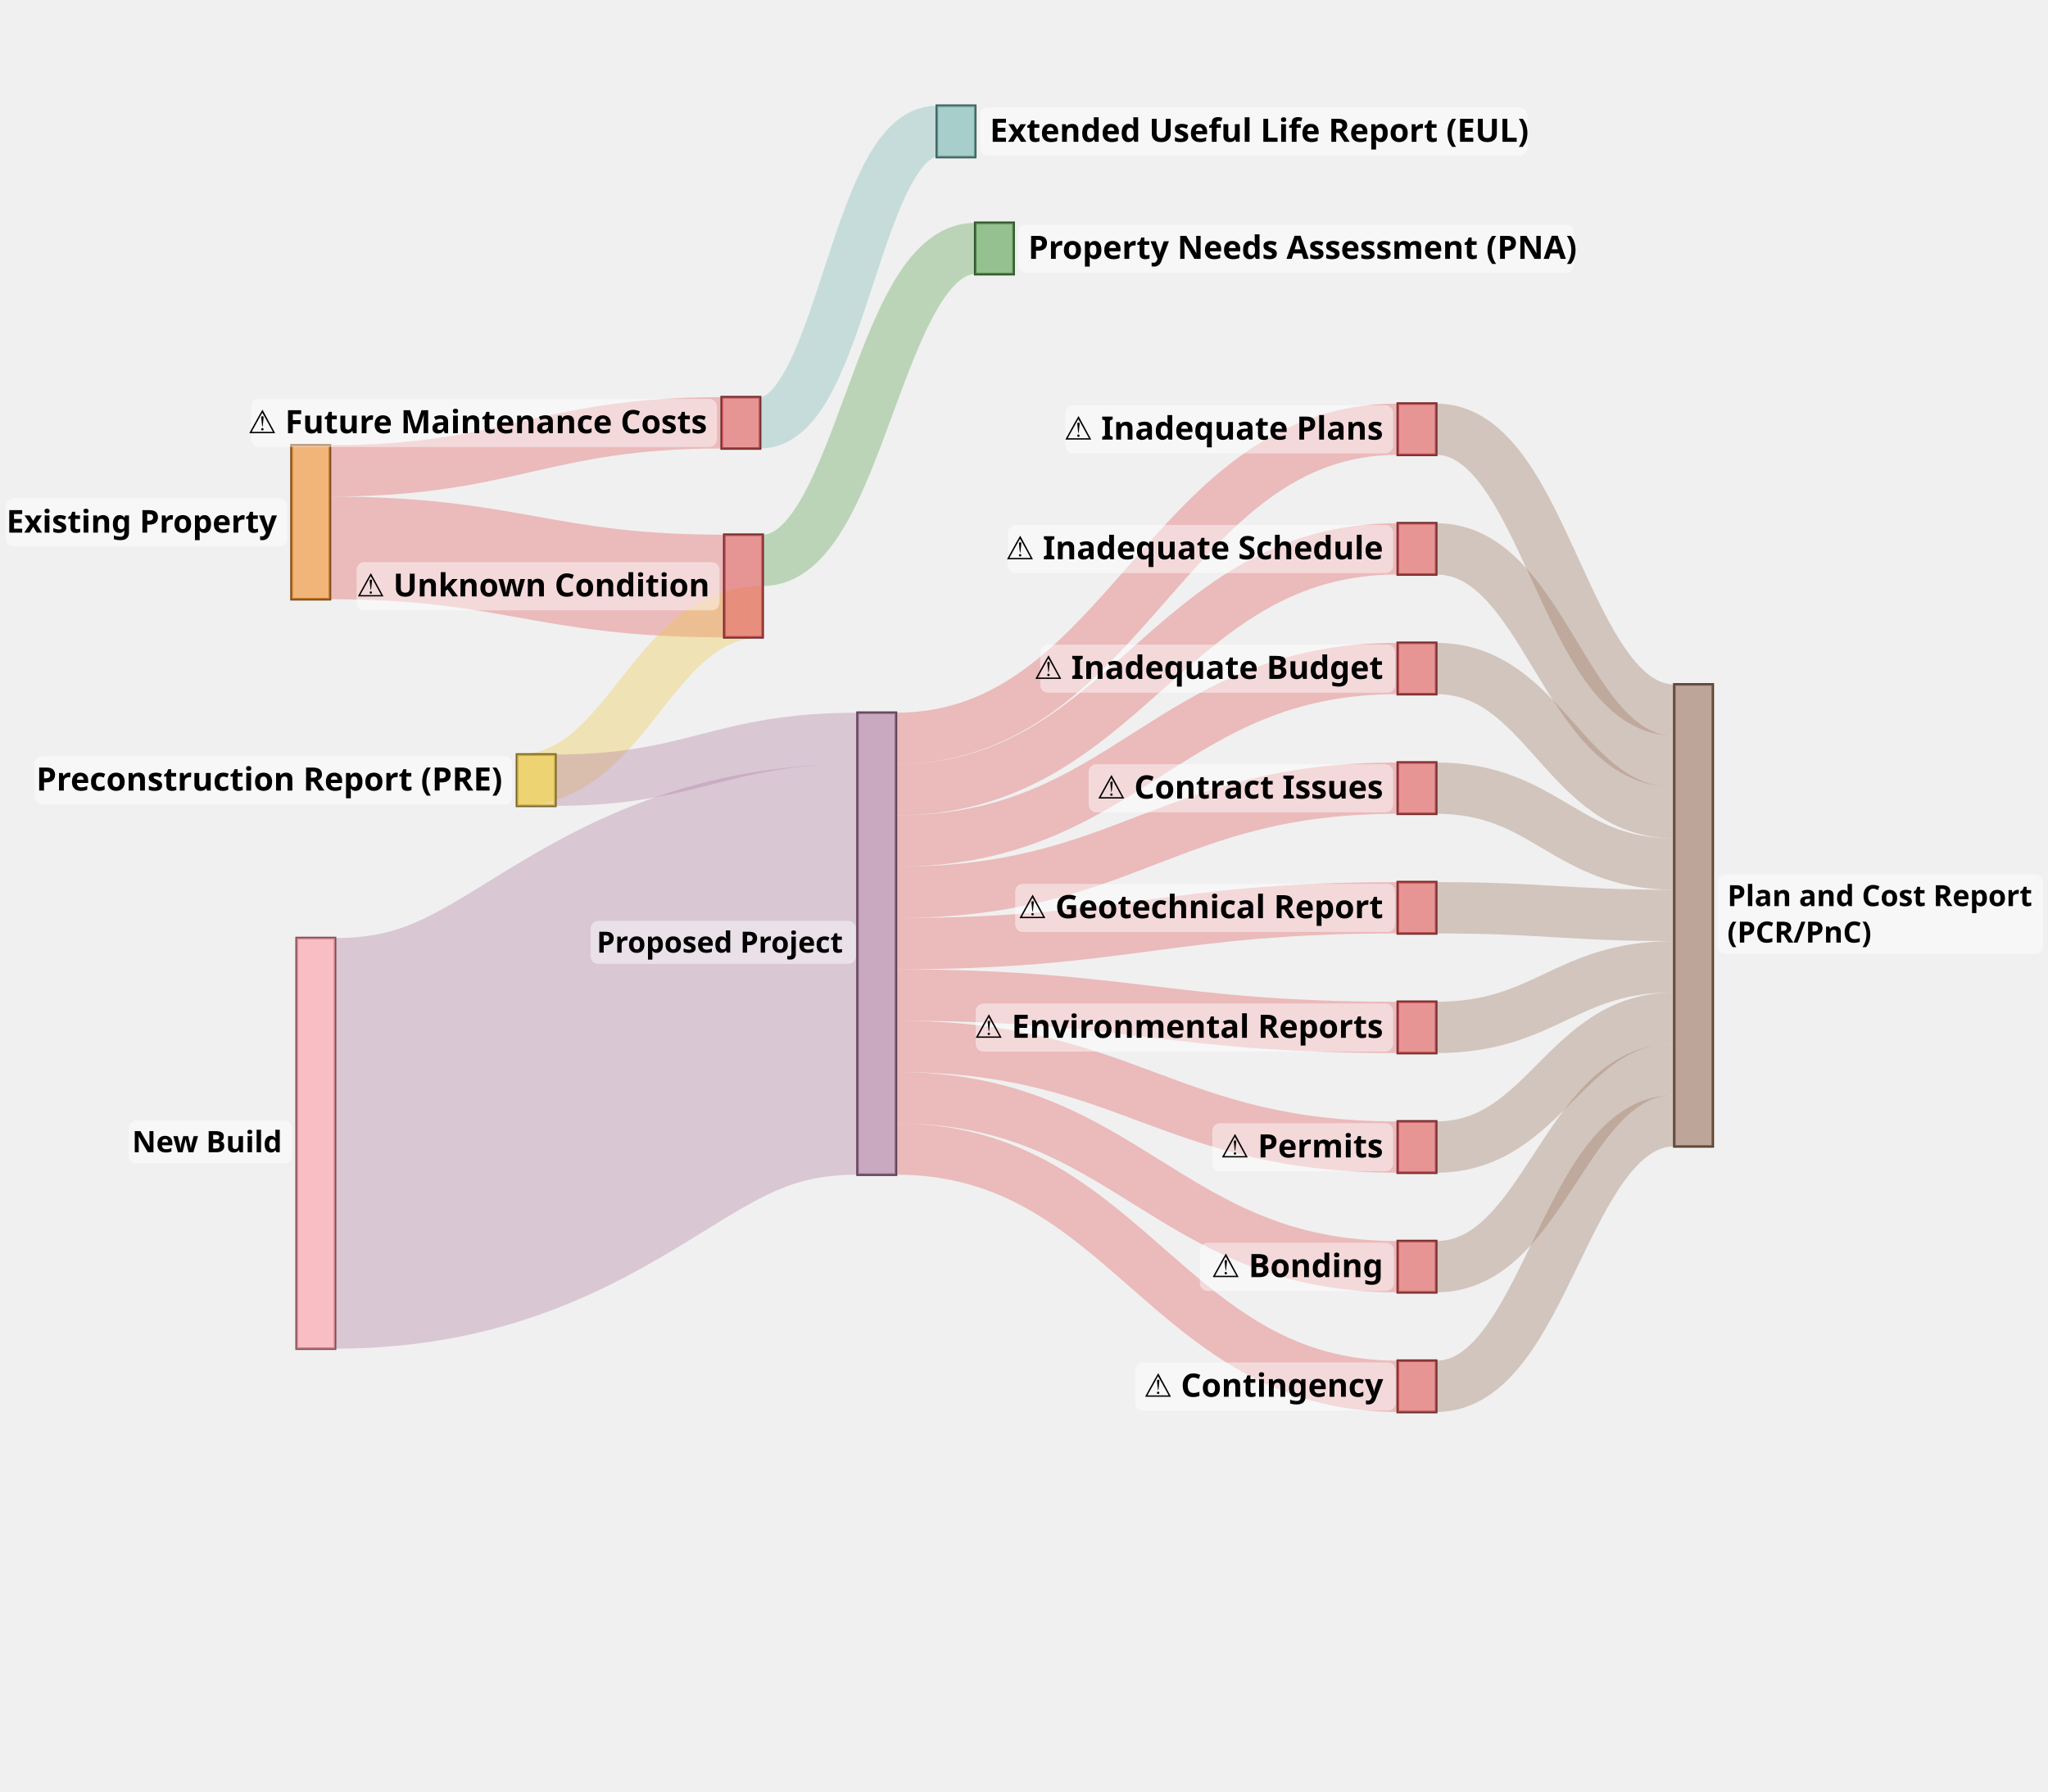
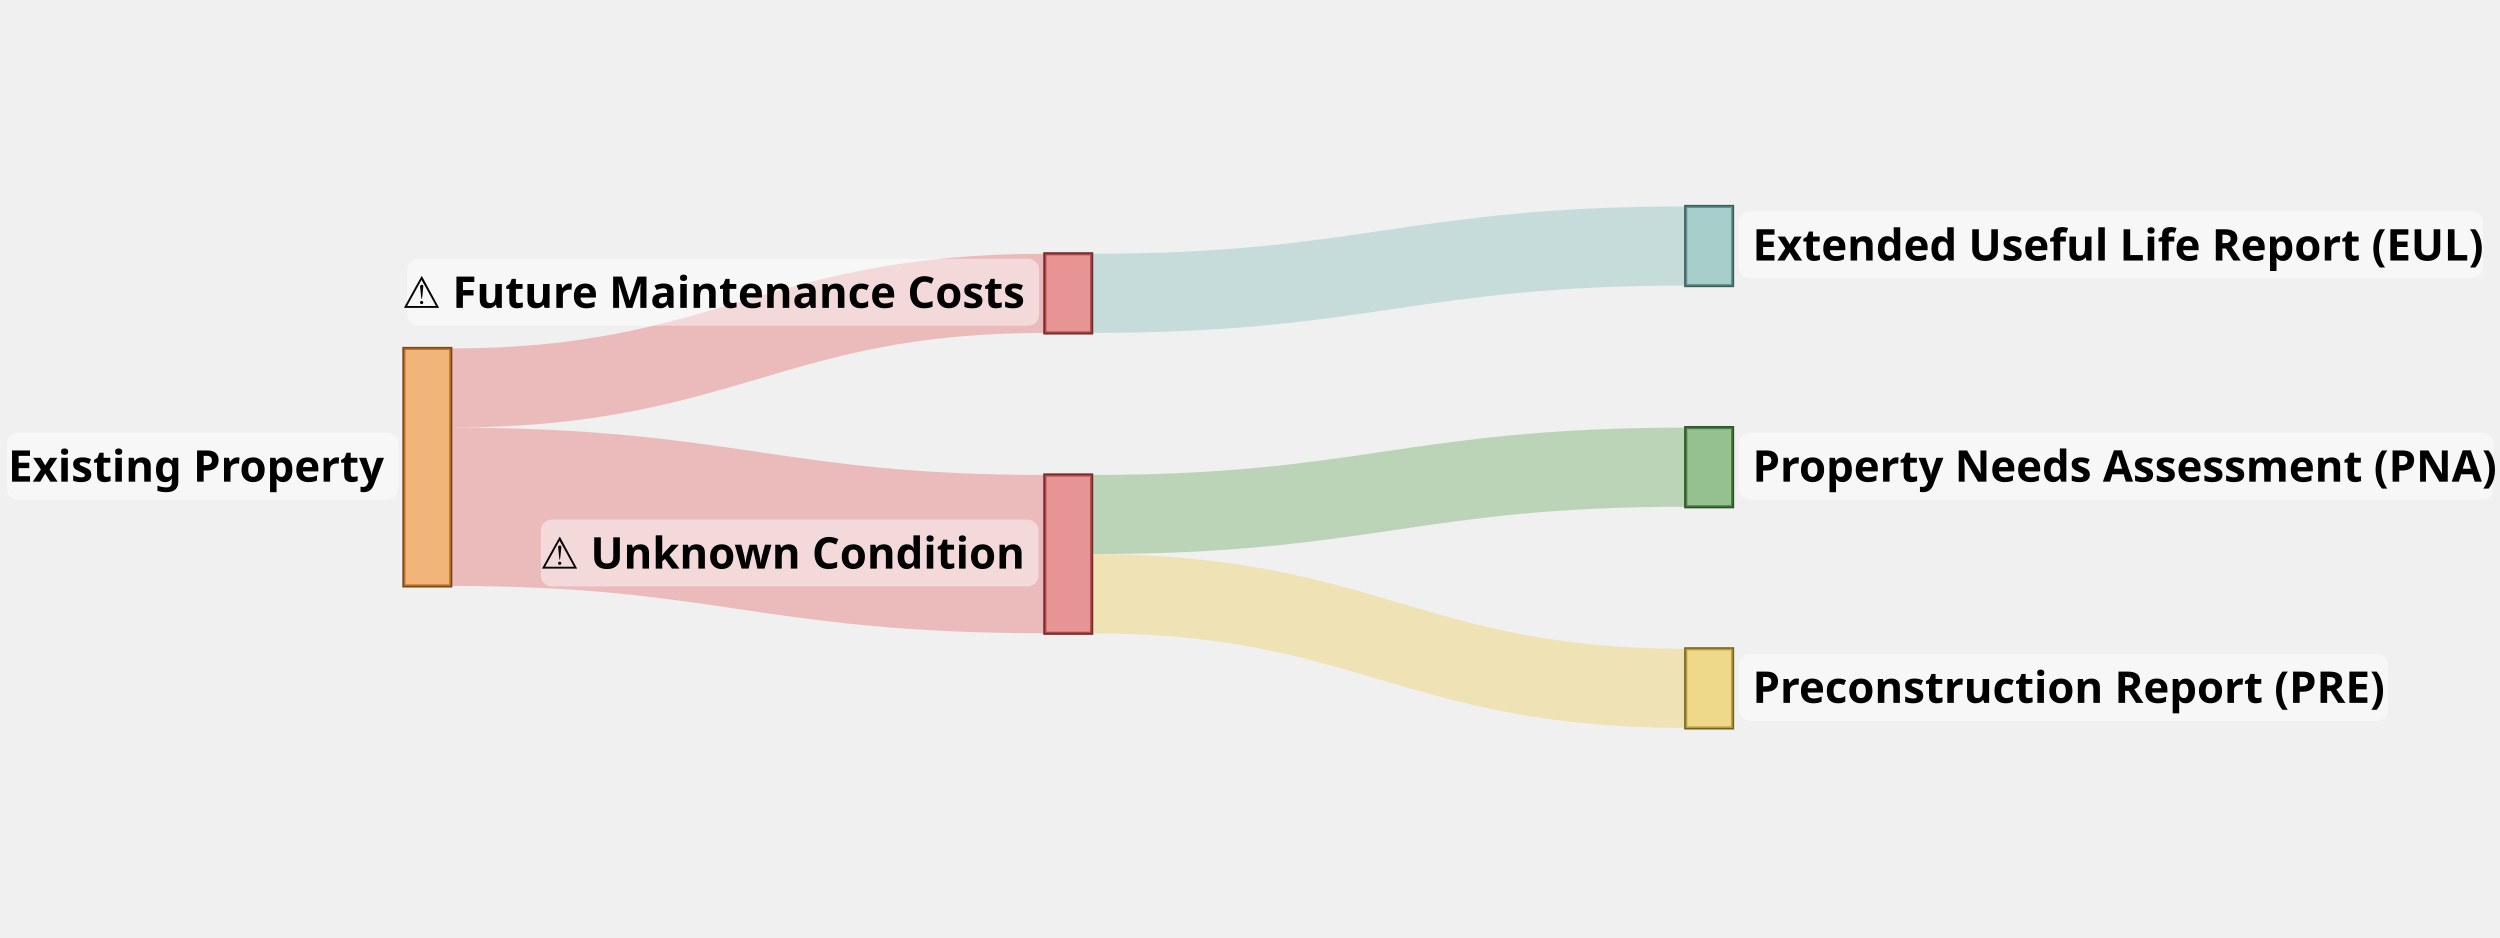
- <svg xmlns="http://www.w3.org/2000/svg" height="700" width="800">
-   <g transform="translate(113.8781,2)">
+ <svg xmlns="http://www.w3.org/2000/svg" height="300" width="800">
+   <g transform="translate(129.2472,2)">
    <g id="sankey_flows">
-       <path id="flow6" d="M17 444.717C110.886 444.717 127.214 376.744 221.1 376.744" fill="none" stroke-width="160.444" stroke="#af7aa1" opacity="0.35" />
-       <path id="flow1" d="M15 212.069C85.855 212.069 98.178 226.973 169.033 226.973" fill="none" stroke-width="40.111" stroke="#e15759" opacity="0.35" />
-       <path id="flow0" d="M15 181.986C85.395 181.986 97.638 163.2 168.033 163.2" fill="none" stroke-width="20.056" stroke="#e15759" opacity="0.35" />
-       <path id="flow2" d="M183.033 163.2C214.789 163.2 220.311 49.337 252.067 49.337" fill="none" stroke-width="20.056" stroke="#76b7b2" opacity="0.35" />
-       <path id="flow3" d="M184.033 216.945C222.229 216.945 228.871 95.083 267.067 95.083" fill="none" stroke-width="20.056" stroke="#59a14f" opacity="0.35" />
-       <path id="flow4" d="M184.033 237.001C139.889 237.001 132.211 302.828 88.067 302.828" fill="none" stroke-width="20.056" stroke="#edc949" opacity="0.35" />
-       <path id="flow5" d="M103.067 302.828C157.362 302.828 166.804 286.494 221.1 286.494" fill="none" stroke-width="20.056" stroke="#af7aa1" opacity="0.35" />
-       <path id="flow7" d="M236.1 286.494C326.275 286.494 341.958 165.701 432.133 165.701" fill="none" stroke-width="20.056" stroke="#e15759" opacity="0.35" />
-       <path id="flow8" d="M236.1 306.549C326.275 306.549 341.958 212.446 432.133 212.446" fill="none" stroke-width="20.056" stroke="#e15759" opacity="0.35" />
-       <path id="flow9" d="M236.1 326.605C326.275 326.605 341.958 259.191 432.133 259.191" fill="none" stroke-width="20.056" stroke="#e15759" opacity="0.35" />
-       <path id="flow10" d="M236.1 346.661C326.275 346.661 341.958 305.936 432.133 305.936" fill="none" stroke-width="20.056" stroke="#e15759" opacity="0.35" />
-       <path id="flow11" d="M236.1 366.716C326.275 366.716 341.958 352.682 432.133 352.682" fill="none" stroke-width="20.056" stroke="#e15759" opacity="0.35" />
-       <path id="flow12" d="M236.1 386.772C326.275 386.772 341.958 399.427 432.133 399.427" fill="none" stroke-width="20.056" stroke="#e15759" opacity="0.35" />
-       <path id="flow13" d="M236.1 406.827C326.275 406.827 341.958 446.172 432.133 446.172" fill="none" stroke-width="20.056" stroke="#e15759" opacity="0.35" />
-       <path id="flow14" d="M236.1 426.883C326.275 426.883 341.958 492.917 432.133 492.917" fill="none" stroke-width="20.056" stroke="#e15759" opacity="0.35" />
-       <path id="flow15" d="M236.1 446.938C326.275 446.938 341.958 539.663 432.133 539.663" fill="none" stroke-width="20.056" stroke="#e15759" opacity="0.35" />
-       <path id="flow16" d="M447.133 165.701C489.928 165.701 497.371 275.441 540.166 275.441" fill="none" stroke-width="20.056" stroke="#9c755f" opacity="0.35" />
-       <path id="flow17" d="M447.133 212.446C489.928 212.446 497.371 295.497 540.166 295.497" fill="none" stroke-width="20.056" stroke="#9c755f" opacity="0.35" />
-       <path id="flow18" d="M447.133 259.191C489.928 259.191 497.371 315.552 540.166 315.552" fill="none" stroke-width="20.056" stroke="#9c755f" opacity="0.35" />
-       <path id="flow19" d="M447.133 305.936C489.928 305.936 497.371 335.608 540.166 335.608" fill="none" stroke-width="20.056" stroke="#9c755f" opacity="0.35" />
-       <path id="flow20" d="M447.133 352.682C489.928 352.682 497.371 355.663 540.166 355.663" fill="none" stroke-width="20.056" stroke="#9c755f" opacity="0.35" />
-       <path id="flow21" d="M447.133 399.427C489.928 399.427 497.371 375.719 540.166 375.719" fill="none" stroke-width="20.056" stroke="#9c755f" opacity="0.35" />
-       <path id="flow22" d="M447.133 446.172C489.928 446.172 497.371 395.774 540.166 395.774" fill="none" stroke-width="20.056" stroke="#9c755f" opacity="0.35" />
-       <path id="flow23" d="M447.133 492.917C489.928 492.917 497.371 415.83 540.166 415.83" fill="none" stroke-width="20.056" stroke="#9c755f" opacity="0.35" />
-       <path id="flow24" d="M447.133 539.663C489.928 539.663 497.371 435.886 540.166 435.886" fill="none" stroke-width="20.056" stroke="#9c755f" opacity="0.35" />
+       <path id="flow1" d="M15 160.167C102.442 160.167 117.65 175.314 205.092 175.314" fill="none" stroke-width="50.667" stroke="#e15759" opacity="0.35" />
+       <path id="flow0" d="M15 122.167C102.442 122.167 117.65 91.872 205.092 91.872" fill="none" stroke-width="25.333" stroke="#e15759" opacity="0.35" />
+       <path id="flow2" d="M220.092 91.872C307.535 91.872 322.742 76.724 410.184 76.724" fill="none" stroke-width="25.333" stroke="#76b7b2" opacity="0.35" />
+       <path id="flow3" d="M220.092 162.648C307.535 162.648 322.742 147.5 410.184 147.5" fill="none" stroke-width="25.333" stroke="#59a14f" opacity="0.35" />
+       <path id="flow4" d="M220.092 187.981C307.535 187.981 322.742 218.276 410.184 218.276" fill="none" stroke-width="25.333" stroke="#edc949" opacity="0.35" />
    </g>
    <g id="sankey_nodes">
      <g class="node">
-         <rect id="r0_border" class="for_r0" x="0" y="171.958" height="60.167" width="15" stroke="rgb(119, 70, 22)" stroke-width="1" fill="none" />
-         <rect id="r0" class="for_r0" x="0" y="171.958" height="60.167" width="15" fill="#f28e2c" fill-opacity="0.6" />
+         <rect id="r0_border" class="for_r0" x="0" y="109.5" height="76" width="15" stroke="rgb(119, 70, 22)" stroke-width="1" fill="none" />
+         <rect id="r0" class="for_r0" x="0" y="109.5" height="76" width="15" fill="#f28e2c" fill-opacity="0.6" />
      </g>
      <g class="node">
-         <rect id="r1_border" class="for_r1" x="108.033" y="154.172" height="20.056" width="15" stroke="rgb(110, 43, 44)" stroke-width="1" fill="none" transform="translate(60,-1)" />
-         <rect id="r1" class="for_r1" x="108.033" y="154.172" height="20.056" width="15" fill="#e15759" fill-opacity="0.6" transform="translate(60,-1)" />
+         <rect id="r1_border" class="for_r1" x="205.092" y="79.205" height="25.333" width="15" stroke="rgb(110, 43, 44)" stroke-width="1" fill="none" />
+         <rect id="r1" class="for_r1" x="205.092" y="79.205" height="25.333" width="15" fill="#e15759" fill-opacity="0.6" />
      </g>
      <g class="node">
-         <rect id="r2_border" class="for_r2" x="108.033" y="200.917" height="40.111" width="15" stroke="rgb(110, 43, 44)" stroke-width="1" fill="none" transform="translate(61,6)" />
-         <rect id="r2" class="for_r2" x="108.033" y="200.917" height="40.111" width="15" fill="#e15759" fill-opacity="0.6" transform="translate(61,6)" />
+         <rect id="r2_border" class="for_r2" x="205.092" y="149.981" height="50.667" width="15" stroke="rgb(110, 43, 44)" stroke-width="1" fill="none" />
+         <rect id="r2" class="for_r2" x="205.092" y="149.981" height="50.667" width="15" fill="#e15759" fill-opacity="0.6" />
      </g>
      <g class="node">
-         <rect id="r3_border" class="for_r3" x="216.067" y="145.31" height="20.056" width="15" stroke="rgb(58, 90, 87)" stroke-width="1" fill="none" transform="translate(36,-106)" />
-         <rect id="r3" class="for_r3" x="216.067" y="145.31" height="20.056" width="15" fill="#76b7b2" fill-opacity="0.6" transform="translate(36,-106)" />
+         <rect id="r3_border" class="for_r3" x="410.184" y="64.058" height="25.333" width="15" stroke="rgb(58, 90, 87)" stroke-width="1" fill="none" />
+         <rect id="r3" class="for_r3" x="410.184" y="64.058" height="25.333" width="15" fill="#76b7b2" fill-opacity="0.6" />
      </g>
      <g class="node">
-         <rect id="r4_border" class="for_r4" x="216.067" y="192.055" height="20.056" width="15" stroke="rgb(44, 79, 39)" stroke-width="1" fill="none" transform="translate(51,-107)" />
-         <rect id="r4" class="for_r4" x="216.067" y="192.055" height="20.056" width="15" fill="#59a14f" fill-opacity="0.6" transform="translate(51,-107)" />
+         <rect id="r4_border" class="for_r4" x="410.184" y="134.833" height="25.333" width="15" stroke="rgb(44, 79, 39)" stroke-width="1" fill="none" />
+         <rect id="r4" class="for_r4" x="410.184" y="134.833" height="25.333" width="15" fill="#59a14f" fill-opacity="0.6" />
      </g>
      <g class="node">
-         <rect id="r5_border" class="for_r5" x="216.067" y="238.8" height="20.056" width="15" stroke="rgb(116, 98, 36)" stroke-width="1" fill="none" transform="translate(-128,54)" />
-         <rect id="r5" class="for_r5" x="216.067" y="238.8" height="20.056" width="15" fill="#edc949" fill-opacity="0.6" transform="translate(-128,54)" />
-       </g>
-       <g class="node">
-         <rect id="r6_border" class="for_r6" x="324.1" y="262.466" height="180.5" width="15" stroke="rgb(86, 60, 79)" stroke-width="1" fill="none" transform="translate(-103,14)" />
-         <rect id="r6" class="for_r6" x="324.1" y="262.466" height="180.5" width="15" fill="#af7aa1" fill-opacity="0.6" transform="translate(-103,14)" />
-       </g>
-       <g class="node">
-         <rect id="r7_border" class="for_r7" x="0" y="285.495" height="160.444" width="15" stroke="rgb(125, 77, 82)" stroke-width="1" fill="none" transform="translate(2,79)" />
-         <rect id="r7" class="for_r7" x="0" y="285.495" height="160.444" width="15" fill="#ff9da7" fill-opacity="0.6" transform="translate(2,79)" />
-       </g>
-       <g class="node">
-         <rect id="r8_border" class="for_r8" x="432.133" y="155.673" height="20.056" width="15" stroke="rgb(110, 43, 44)" stroke-width="1" fill="none" />
-         <rect id="r8" class="for_r8" x="432.133" y="155.673" height="20.056" width="15" fill="#e15759" fill-opacity="0.6" />
-       </g>
-       <g class="node">
-         <rect id="r9_border" class="for_r9" x="432.133" y="202.418" height="20.056" width="15" stroke="rgb(110, 43, 44)" stroke-width="1" fill="none" />
-         <rect id="r9" class="for_r9" x="432.133" y="202.418" height="20.056" width="15" fill="#e15759" fill-opacity="0.6" />
-       </g>
-       <g class="node">
-         <rect id="r10_border" class="for_r10" x="432.133" y="249.163" height="20.056" width="15" stroke="rgb(110, 43, 44)" stroke-width="1" fill="none" />
-         <rect id="r10" class="for_r10" x="432.133" y="249.163" height="20.056" width="15" fill="#e15759" fill-opacity="0.6" />
-       </g>
-       <g class="node">
-         <rect id="r11_border" class="for_r11" x="432.133" y="295.909" height="20.056" width="15" stroke="rgb(110, 43, 44)" stroke-width="1" fill="none" />
-         <rect id="r11" class="for_r11" x="432.133" y="295.909" height="20.056" width="15" fill="#e15759" fill-opacity="0.6" />
-       </g>
-       <g class="node">
-         <rect id="r12_border" class="for_r12" x="432.133" y="342.654" height="20.056" width="15" stroke="rgb(110, 43, 44)" stroke-width="1" fill="none" />
-         <rect id="r12" class="for_r12" x="432.133" y="342.654" height="20.056" width="15" fill="#e15759" fill-opacity="0.6" />
-       </g>
-       <g class="node">
-         <rect id="r13_border" class="for_r13" x="432.133" y="389.399" height="20.056" width="15" stroke="rgb(110, 43, 44)" stroke-width="1" fill="none" />
-         <rect id="r13" class="for_r13" x="432.133" y="389.399" height="20.056" width="15" fill="#e15759" fill-opacity="0.6" />
-       </g>
-       <g class="node">
-         <rect id="r14_border" class="for_r14" x="432.133" y="436.144" height="20.056" width="15" stroke="rgb(110, 43, 44)" stroke-width="1" fill="none" />
-         <rect id="r14" class="for_r14" x="432.133" y="436.144" height="20.056" width="15" fill="#e15759" fill-opacity="0.6" />
-       </g>
-       <g class="node">
-         <rect id="r15_border" class="for_r15" x="432.133" y="482.889" height="20.056" width="15" stroke="rgb(110, 43, 44)" stroke-width="1" fill="none" />
-         <rect id="r15" class="for_r15" x="432.133" y="482.889" height="20.056" width="15" fill="#e15759" fill-opacity="0.6" />
-       </g>
-       <g class="node">
-         <rect id="r16_border" class="for_r16" x="432.133" y="529.635" height="20.056" width="15" stroke="rgb(110, 43, 44)" stroke-width="1" fill="none" />
-         <rect id="r16" class="for_r16" x="432.133" y="529.635" height="20.056" width="15" fill="#e15759" fill-opacity="0.6" />
-       </g>
-       <g class="node">
-         <rect id="r17_border" class="for_r17" x="540.166" y="262.413" height="180.5" width="15" stroke="rgb(76, 57, 47)" stroke-width="1" fill="none" transform="translate(0,3)" />
-         <rect id="r17" class="for_r17" x="540.166" y="262.413" height="180.5" width="15" fill="#9c755f" fill-opacity="0.6" transform="translate(0,3)" />
+         <rect id="r5_border" class="for_r5" x="410.184" y="205.609" height="25.333" width="15" stroke="rgb(116, 98, 36)" stroke-width="1" fill="none" />
+         <rect id="r5" class="for_r5" x="410.184" y="205.609" height="25.333" width="15" fill="#edc949" fill-opacity="0.6" />
      </g>
    </g>
-     <g id="sankey_labels" font-family="sans-serif" font-size="12px" fill="#000000">
-       <rect id="label0_bg" class="for_r0" x="-111.721" y="192.701" width="110.031" height="18.8" rx="3" fill="#fff" fill-opacity="0.45" stroke="none" stroke-width="0" stroke-opacity="0" />
-       <text id="label0" class="for_r0" text-anchor="end" x="-5.697" y="202.041" font-weight="700" font-size="12.3px" dy="4.06">Existing Property</text>
-       <rect id="label1_bg" class="for_r1" x="-75.735" y="154.86" width="181.921" height="18.8" rx="3" fill="#fff" fill-opacity="0.45" stroke="none" stroke-width="0" stroke-opacity="0" transform="translate(60,-1)" />
-       <text id="label1" class="for_r1" text-anchor="end" x="102.336" y="164.2" font-weight="700" font-size="12.6px" dy="4.06" transform="translate(60,-1)">⚠ Future Maintenance Costs</text>
-       <rect id="label2_bg" class="for_r2" x="-35.594" y="211.633" width="141.78" height="18.8" rx="3" fill="#fff" fill-opacity="0.45" stroke="none" stroke-width="0" stroke-opacity="0" transform="translate(61,6)" />
-       <text id="label2" class="for_r2" text-anchor="end" x="102.336" y="220.973" font-weight="700" font-size="12.45px" dy="4.06" transform="translate(61,6)">⚠ Unknown Condition</text>
-       <rect id="label3_bg" class="for_r3" x="232.914" y="145.997" width="213.858" height="18.8" rx="3" fill="#fff" fill-opacity="0.45" stroke="none" stroke-width="0" stroke-opacity="0" transform="translate(36,-106)" />
-       <text id="label3" class="for_r3" text-anchor="start" x="236.764" y="155.338" font-weight="700" font-size="12.6px" dy="4.06" transform="translate(36,-106)">Extended Useful Life Report (EUL)</text>
-       <rect id="label4_bg" class="for_r4" x="232.914" y="192.743" width="216.936" height="18.8" rx="3" fill="#fff" fill-opacity="0.45" stroke="none" stroke-width="0" stroke-opacity="0" transform="translate(51,-107)" />
-       <text id="label4" class="for_r4" text-anchor="start" x="236.764" y="202.083" font-weight="700" font-size="12.6px" dy="4.06" transform="translate(51,-107)">Property Needs Assessment (PNA)</text>
-       <rect id="label5_bg" class="for_r5" x="27.658" y="239.488" width="186.561" height="18.8" rx="3" fill="#fff" fill-opacity="0.45" stroke="none" stroke-width="0" stroke-opacity="0" transform="translate(-128,54)" />
-       <text id="label5" class="for_r5" text-anchor="end" x="210.369" y="248.828" font-weight="700" font-size="12.6px" dy="4.06" transform="translate(-128,54)">Preconstruction Report (PRE)</text>
-       <rect id="label6_bg" class="for_r6" x="219.832" y="343.796" width="103.623" height="16.8" rx="3" fill="#fff" fill-opacity="0.45" stroke="none" stroke-width="0" stroke-opacity="0" transform="translate(-103,14)" />
-       <text id="label6" class="for_r6" text-anchor="end" x="318.402" y="352.716" font-weight="700" font-size="11.4px" dy="3.48" transform="translate(-103,14)">Proposed Project</text>
-       <rect id="label7_bg" class="for_r7" x="-65.706" y="356.797" width="63.858" height="16.8" rx="3" fill="#fff" fill-opacity="0.45" stroke="none" stroke-width="0" stroke-opacity="0" transform="translate(2,79)" />
-       <text id="label7" class="for_r7" text-anchor="end" x="-5.697" y="365.717" font-weight="700" font-size="11.55px" dy="3.48" transform="translate(2,79)">New Build</text>
-       <rect id="label8_bg" class="for_r8" x="302.271" y="156.361" width="128.014" height="18.8" rx="3" fill="#fff" fill-opacity="0.45" stroke="none" stroke-width="0" stroke-opacity="0" />
-       <text id="label8" class="for_r8" text-anchor="end" x="426.436" y="165.701" font-weight="700" font-size="12.6px" dy="4.06">⚠ Inadequate Plans</text>
-       <rect id="label9_bg" class="for_r9" x="279.865" y="203.106" width="150.421" height="18.8" rx="3" fill="#fff" fill-opacity="0.45" stroke="none" stroke-width="0" stroke-opacity="0" />
-       <text id="label9" class="for_r9" text-anchor="end" x="426.436" y="212.446" font-weight="700" font-size="12.6px" dy="4.06">⚠ Inadequate Schedule</text>
-       <rect id="label10_bg" class="for_r10" x="292.49" y="249.851" width="138.594" height="18.8" rx="3" fill="#fff" fill-opacity="0.45" stroke="none" stroke-width="0" stroke-opacity="0" />
-       <text id="label10" class="for_r10" text-anchor="end" x="426.436" y="259.191" font-weight="700" font-size="12.6px" dy="4.06">⚠ Inadequate Budget</text>
-       <rect id="label11_bg" class="for_r11" x="311.365" y="296.596" width="118.921" height="18.8" rx="3" fill="#fff" fill-opacity="0.45" stroke="none" stroke-width="0" stroke-opacity="0" />
-       <text id="label11" class="for_r11" text-anchor="end" x="426.436" y="305.936" font-weight="700" font-size="12.6px" dy="4.06">⚠ Contract Issues</text>
-       <rect id="label12_bg" class="for_r12" x="282.662" y="343.342" width="148.413" height="18.8" rx="3" fill="#fff" fill-opacity="0.45" stroke="none" stroke-width="0" stroke-opacity="0" />
-       <text id="label12" class="for_r12" text-anchor="end" x="426.436" y="352.682" font-weight="700" font-size="12.6px" dy="4.06">⚠ Geotechnical Report</text>
-       <rect id="label13_bg" class="for_r13" x="267.271" y="390.087" width="163.014" height="18.8" rx="3" fill="#fff" fill-opacity="0.45" stroke="none" stroke-width="0" stroke-opacity="0" />
-       <text id="label13" class="for_r13" text-anchor="end" x="426.436" y="399.427" font-weight="700" font-size="12.6px" dy="4.06">⚠ Environmental Reports</text>
-       <rect id="label14_bg" class="for_r14" x="359.677" y="436.832" width="70.608" height="18.8" rx="3" fill="#fff" fill-opacity="0.45" stroke="none" stroke-width="0" stroke-opacity="0" />
-       <text id="label14" class="for_r14" text-anchor="end" x="426.436" y="446.172" font-weight="700" font-size="12.6px" dy="4.06">⚠ Permits</text>
-       <rect id="label15_bg" class="for_r15" x="354.818" y="483.577" width="75.77" height="18.8" rx="3" fill="#fff" fill-opacity="0.45" stroke="none" stroke-width="0" stroke-opacity="0" />
-       <text id="label15" class="for_r15" text-anchor="end" x="426.436" y="492.917" font-weight="700" font-size="12.6px" dy="4.06">⚠ Bonding</text>
-       <rect id="label16_bg" class="for_r16" x="329.599" y="530.322" width="101.677" height="18.8" rx="3" fill="#fff" fill-opacity="0.45" stroke="none" stroke-width="0" stroke-opacity="0" />
-       <text id="label16" class="for_r16" text-anchor="end" x="426.436" y="539.663" font-weight="700" font-size="12.6px" dy="4.06">⚠ Contingency</text>
-       <rect id="label17_bg" class="for_r17" x="557.014" y="336.618" width="127.108" height="31.05" rx="3" fill="#fff" fill-opacity="0.45" stroke="none" stroke-width="0" stroke-opacity="0" transform="translate(0,3)" />
-       <text id="label17" class="for_r17" text-anchor="start" x="560.864" y="352.663" font-weight="700" font-size="11.4px" dy="-3.645" transform="translate(0,3)">Plan and Cost Report <tspan x="560.864" dy="14.25" font-weight="700" font-size="11.4px">(PCR/PnC)</tspan>
-       </text>
+     <g id="sankey_labels" font-family="sans-serif" font-size="14px" fill="#000000">
+       <rect id="label0_bg" class="for_r0" x="-127.038" y="136.44" width="125.222" height="21.4" rx="3.5" fill="#fff" fill-opacity="0.45" stroke="none" stroke-width="0" stroke-opacity="0" />
+       <text id="label0" class="for_r0" text-anchor="end" x="-6.384" y="147.5" font-weight="700" font-size="14px" dy="4.64">Existing Property</text>
+       <rect id="label1_bg" class="for_r1" x="0.992" y="80.812" width="202.28" height="21.4" rx="3.5" fill="#fff" fill-opacity="0.45" stroke="none" stroke-width="0" stroke-opacity="0" />
+       <text id="label1" class="for_r1" text-anchor="end" x="198.708" y="91.872" font-weight="700" font-size="14px" dy="4.64">⚠ Future Maintenance Costs</text>
+       <rect id="label2_bg" class="for_r2" x="43.82" y="164.254" width="159.247" height="21.4" rx="3.5" fill="#fff" fill-opacity="0.45" stroke="none" stroke-width="0" stroke-opacity="0" />
+       <text id="label2" class="for_r2" text-anchor="end" x="198.708" y="175.314" font-weight="700" font-size="14px" dy="4.64">⚠ Unknown Condition</text>
+       <rect id="label3_bg" class="for_r3" x="427.21" y="65.664" width="238.111" height="21.4" rx="3.5" fill="#fff" fill-opacity="0.45" stroke="none" stroke-width="0" stroke-opacity="0" />
+       <text id="label3" class="for_r3" text-anchor="start" x="431.569" y="76.724" font-weight="700" font-size="14px" dy="4.64">Extended Useful Life Report (EUL)</text>
+       <rect id="label4_bg" class="for_r4" x="427.21" y="136.44" width="241.543" height="21.4" rx="3.5" fill="#fff" fill-opacity="0.45" stroke="none" stroke-width="0" stroke-opacity="0" />
+       <text id="label4" class="for_r4" text-anchor="start" x="431.569" y="147.5" font-weight="700" font-size="14px" dy="4.64">Property Needs Assessment (PNA)</text>
+       <rect id="label5_bg" class="for_r5" x="427.21" y="207.216" width="207.78" height="21.4" rx="3.5" fill="#fff" fill-opacity="0.45" stroke="none" stroke-width="0" stroke-opacity="0" />
+       <text id="label5" class="for_r5" text-anchor="start" x="431.569" y="218.276" font-weight="700" font-size="14px" dy="4.64">Preconstruction Report (PRE)</text>
    </g>
  </g>
</svg>
